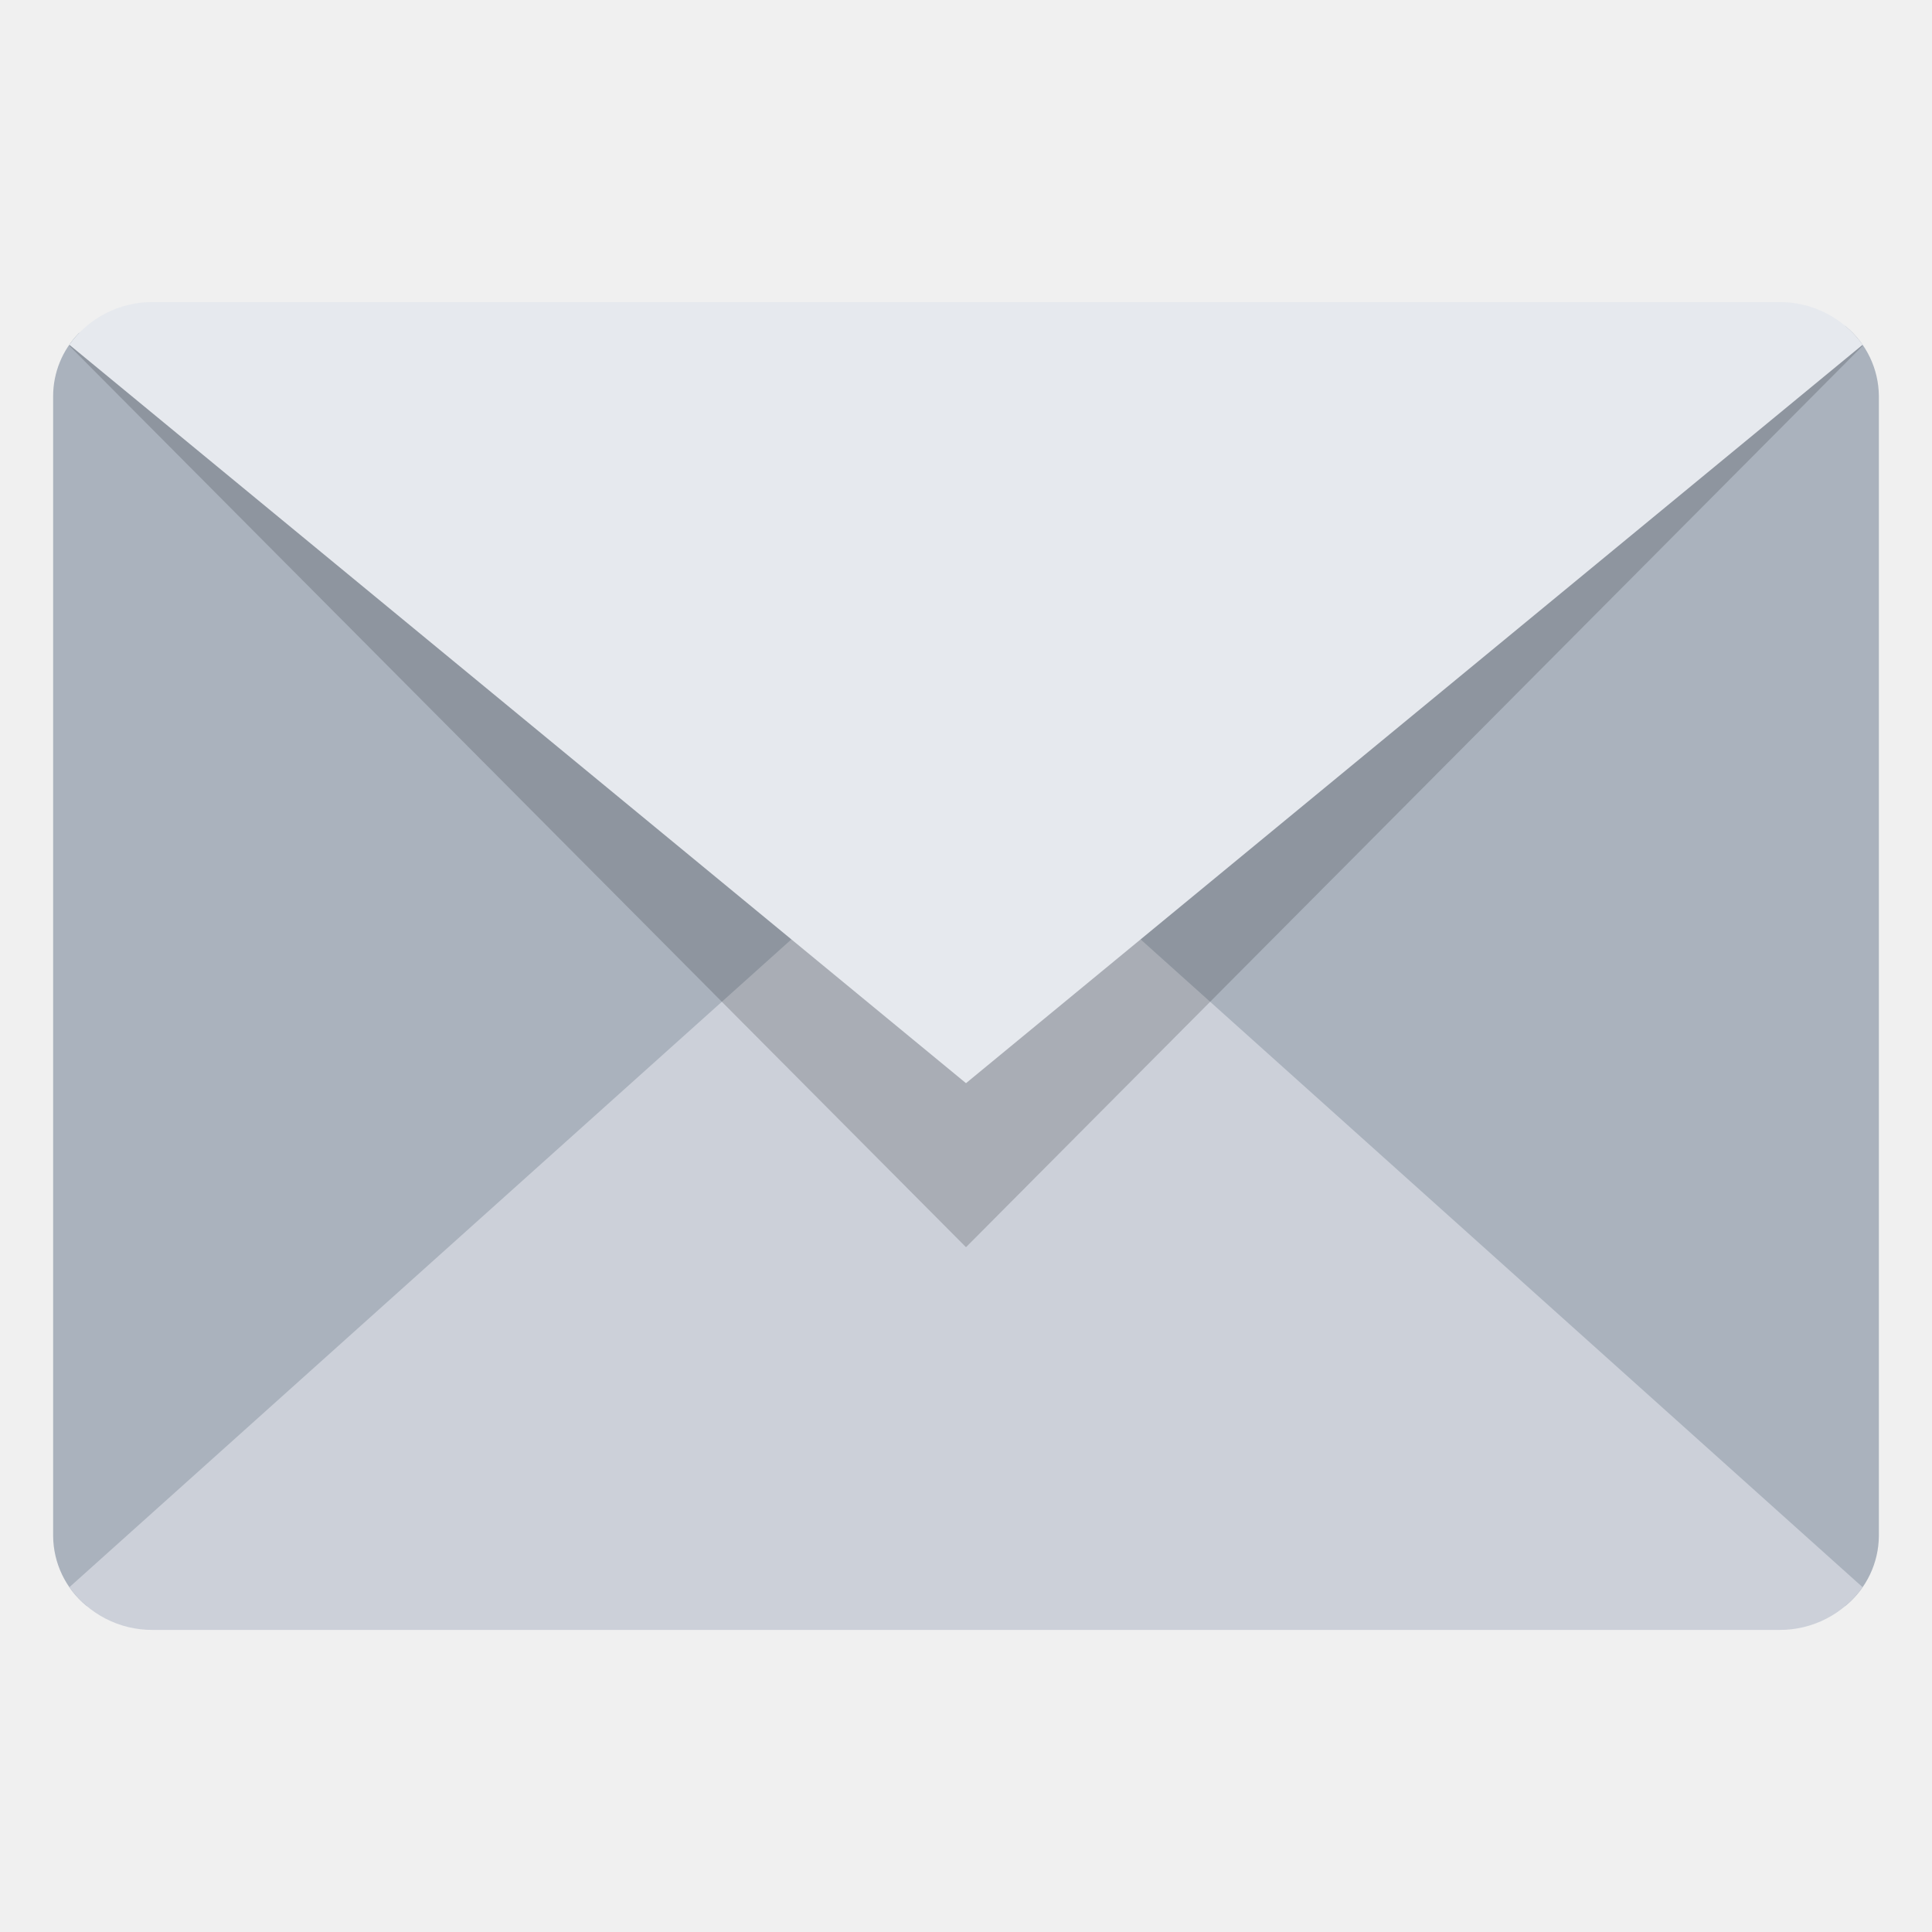
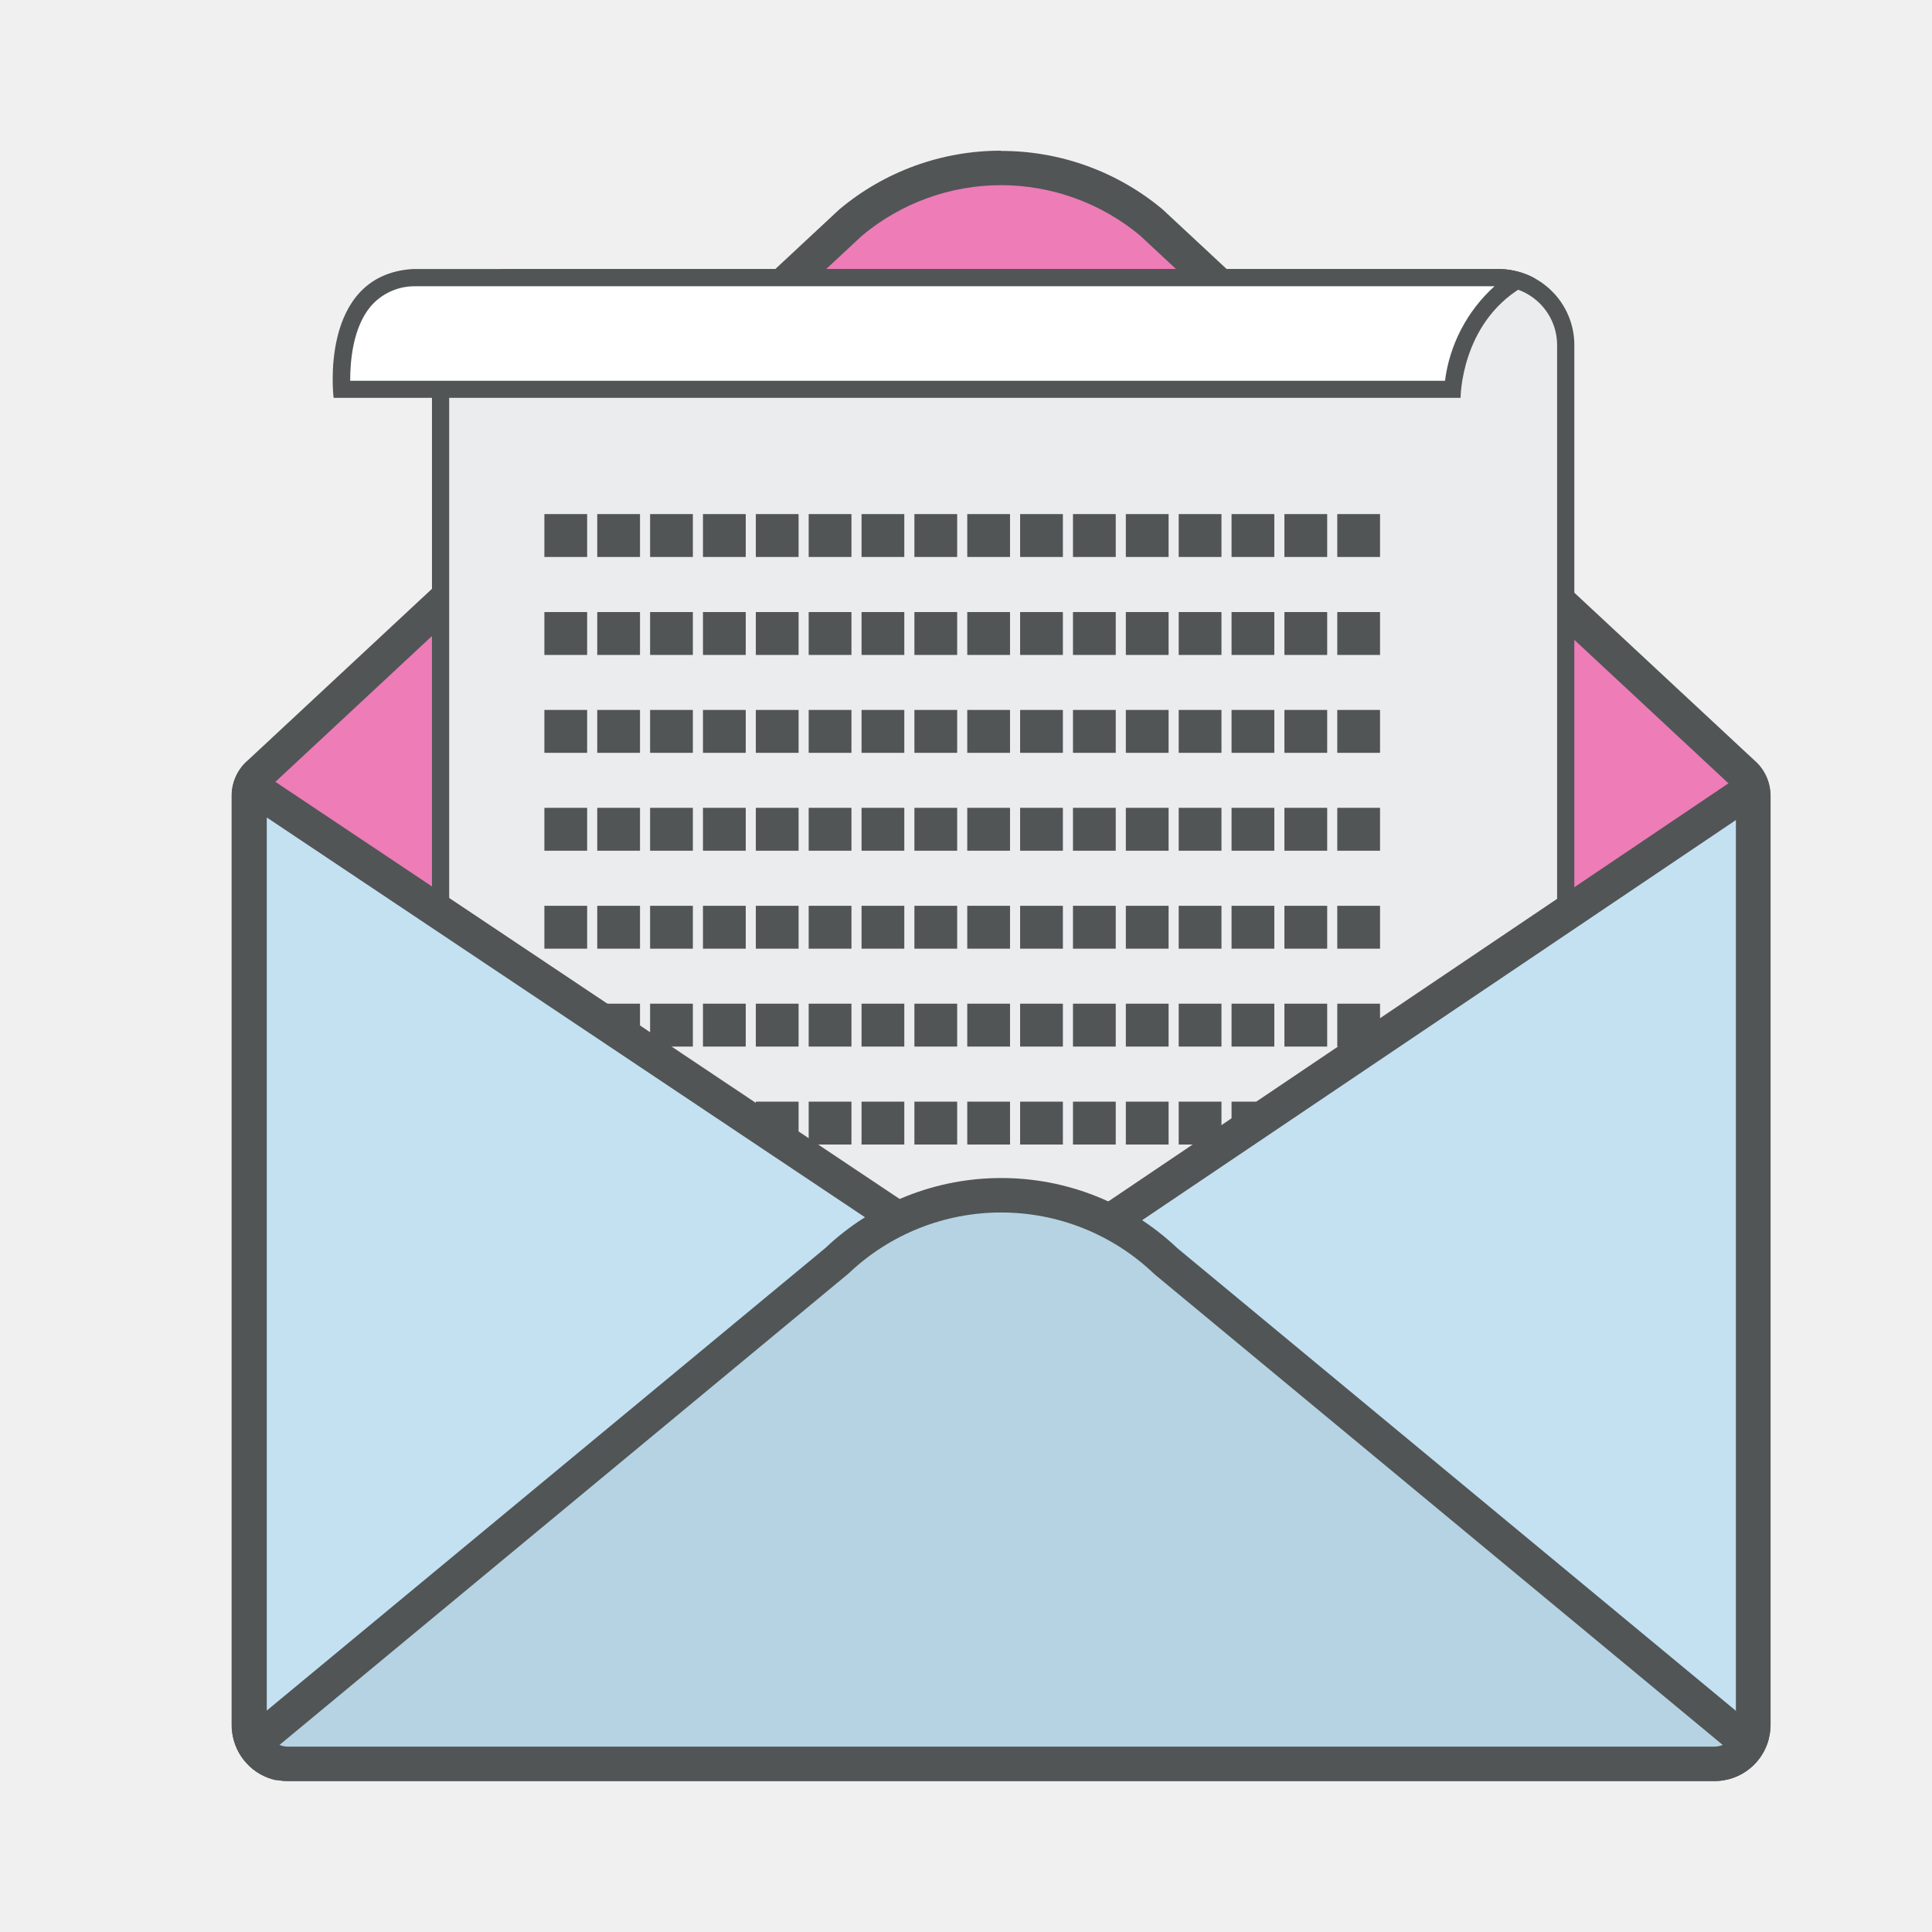
- <svg xmlns="http://www.w3.org/2000/svg" id="レイヤー_1" data-name="レイヤー 1" viewBox="0 0 200 200">
+ <svg xmlns="http://www.w3.org/2000/svg" id="materials" viewBox="0 0 240 240">
  <defs>
-     <style>.cls-1{fill:#aab2bd;}.cls-2{fill:#ccd0d9;}.cls-3{fill:#24282d;opacity:0.21;isolation:isolate;}.cls-4{fill:#e6e9ee;}</style>
+     <style>.cls-1{fill:none;}.cls-2{fill:#ed7cb7;}.cls-3,.cls-5{fill:#515556;}.cls-4{fill:#ebeced;}.cls-5{font-size:6.95px;font-family:KozGoPr6N-Regular-83pv-RKSJ-H, Kozuka Gothic Pr6N;}.cls-6{clip-path:url(#clip-path);}.cls-7{fill:#fff;}.cls-8{fill:#c4e1f2;}.cls-9{fill:#b5d3e2;}</style>
+     <clipPath id="clip-path">
+       <rect class="cls-1" x="20.08" y="33.42" width="175.49" height="150.31" rx="9.45" ry="9.45" />
+     </clipPath>
  </defs>
-   <g id="icon">
-     <path class="cls-1" d="M8.14,34.51A9.35,9.35,0,0,0,5.5,41V159a9.44,9.44,0,0,0,3.44,7.22c1.82,1.54,180.3,1.54,182.12,0A9.44,9.44,0,0,0,194.5,159V41a9.44,9.44,0,0,0-3.44-7.22C189.24,32.22,10,32.52,8.14,34.51Z" />
-     <path class="cls-2" d="M83.31,96,7.18,164.31a10.51,10.51,0,0,0,8.63,4.42H184.19a10.51,10.51,0,0,0,8.63-4.42L116.69,96A26.26,26.26,0,0,0,83.31,96Z" />
-     <path class="cls-3" d="M100,129.11,7.18,35.8C9,33,191,33,192.82,35.8Z" />
-     <path class="cls-4" d="M100,112.13,7.18,35.69a10.51,10.51,0,0,1,8.63-4.42H184.19a10.51,10.51,0,0,1,8.63,4.42Z" />
+   <path class="cls-2" d="M35.72,219.11a4.81,4.81,0,0,1-4.81-4.81V98.85A3.67,3.67,0,0,1,32.22,96L105.74,27.6a29.16,29.16,0,0,1,37.3.07L216.38,96a3.75,3.75,0,0,1,1.4,2.89V214.3a4.81,4.81,0,0,1-4.81,4.81Z" />
+   <path class="cls-3" d="M124.34,23a27.06,27.06,0,0,1,17.24,6.22l73.34,68.28.09.08.08.07a1.52,1.52,0,0,1,.55,1.17V214.3A2.68,2.68,0,0,1,213,217H35.72a2.68,2.68,0,0,1-2.67-2.67V98.85a1.52,1.52,0,0,1,.55-1.17l.08-.07.09-.08,73.34-68.28A27,27,0,0,1,124.34,23m0-4.28A31.16,31.16,0,0,0,104.28,26L30.85,94.39a5.82,5.82,0,0,0-2.08,4.46V214.3a7,7,0,0,0,7,6.95H213a7,7,0,0,0,6.95-6.95V98.85a5.82,5.82,0,0,0-2.08-4.46L144.41,26A31.17,31.17,0,0,0,124.34,18.75Z" />
+   <rect class="cls-4" x="54.72" y="34.49" width="139.78" height="148.17" rx="8.38" ry="8.38" />
+   <path class="cls-3" d="M186.12,35.56a7.32,7.32,0,0,1,7.31,7.31V174.28a7.32,7.32,0,0,1-7.31,7.31h-123a7.32,7.32,0,0,1-7.32-7.31V42.87a7.32,7.32,0,0,1,7.32-7.31h123m0-2.14h-123a9.45,9.45,0,0,0-9.46,9.45V174.28a9.45,9.45,0,0,0,9.46,9.45h123a9.45,9.45,0,0,0,9.45-9.45V42.87A9.45,9.45,0,0,0,186.12,33.42Z" />
+   <text class="cls-5" transform="translate(67 68.33)">■■■■■■■■■■■■■■■■</text>
+   <text class="cls-5" transform="translate(67 80.5)">■■■■■■■■■■■■■■■■</text>
+   <text class="cls-5" transform="translate(67 92.66)">■■■■■■■■■■■■■■■■</text>
+   <text class="cls-5" transform="translate(67 104.82)">■■■■■■■■■■■■■■■■</text>
+   <text class="cls-5" transform="translate(67 116.99)">■■■■■■■■■■■■■■■■</text>
+   <text class="cls-5" transform="translate(67 129.15)">■■■■■■■■■■■■■■■■</text>
+   <text class="cls-5" transform="translate(67 141.32)">■■■■■■■■■■■■■■■■</text>
+   <g class="cls-6">
+     <path class="cls-7" d="M42.43,48.37c-.11-2.16-.07-7.57,2.73-10.95a8.32,8.32,0,0,1,6.16-2.93H189l-.5.33c-6.52,3.91-7.8,10.88-8,13.55Z" />
+     <path class="cls-3" d="M185.65,35.56A19.13,19.13,0,0,0,179.5,47.3h-136c0-2.39.31-6.54,2.52-9.21a7.18,7.18,0,0,1,5.33-2.53H185.65m6.87-2.14H51.25c-11.71.76-9.81,16-9.81,16h140s0-9.16,7.63-13.73Z" />
  </g>
+   <path class="cls-8" d="M128.77,157.83,217.66,98a3.37,3.37,0,0,1,.12.9V214.3a4.79,4.79,0,0,1-2.69,4.29Z" />
+   <path class="cls-3" d="M215.64,101.89V214.3a2.62,2.62,0,0,1-.59,1.65l-82.51-58.08,83.1-56m2.69-7L125,157.79,214.77,221a6.93,6.93,0,0,0,5.15-6.69V98.85A5.77,5.77,0,0,0,218.33,94.91Z" />
+   <path class="cls-8" d="M33.94,218.77A4.76,4.76,0,0,1,31,215V98.23a3,3,0,0,1,.15-.59l90.05,60.19Z" />
+   <path class="cls-3" d="M33.14,101.55l84.27,56.32L33.87,216.21a2.61,2.61,0,0,1-.73-1.38V101.55m-2.57-6.86a5.77,5.77,0,0,0-1.72,3.38V215.16a6.94,6.94,0,0,0,5.48,6L125,157.79Z" />
+   <path class="cls-9" d="M35.72,219.11a4.78,4.78,0,0,1-4.21-2.51l72.33-59.91a29.7,29.7,0,0,1,40.91-.09l72.43,60a4.78,4.78,0,0,1-4.21,2.51Z" />
+   <path class="cls-3" d="M124.34,150.62a27.45,27.45,0,0,1,18.94,7.54l.1.09.1.09L214,216.76a2.58,2.58,0,0,1-1,.21H35.72a2.58,2.58,0,0,1-1-.21l70.52-58.42.11-.09.1-.09a27.45,27.45,0,0,1,18.93-7.54m0-4.28a31.74,31.74,0,0,0-21.87,8.71L29,215.92a6.94,6.94,0,0,0,6.74,5.33H213a6.94,6.94,0,0,0,6.74-5.33l-73.49-60.87A31.74,31.74,0,0,0,124.34,146.34Z" />
</svg>
